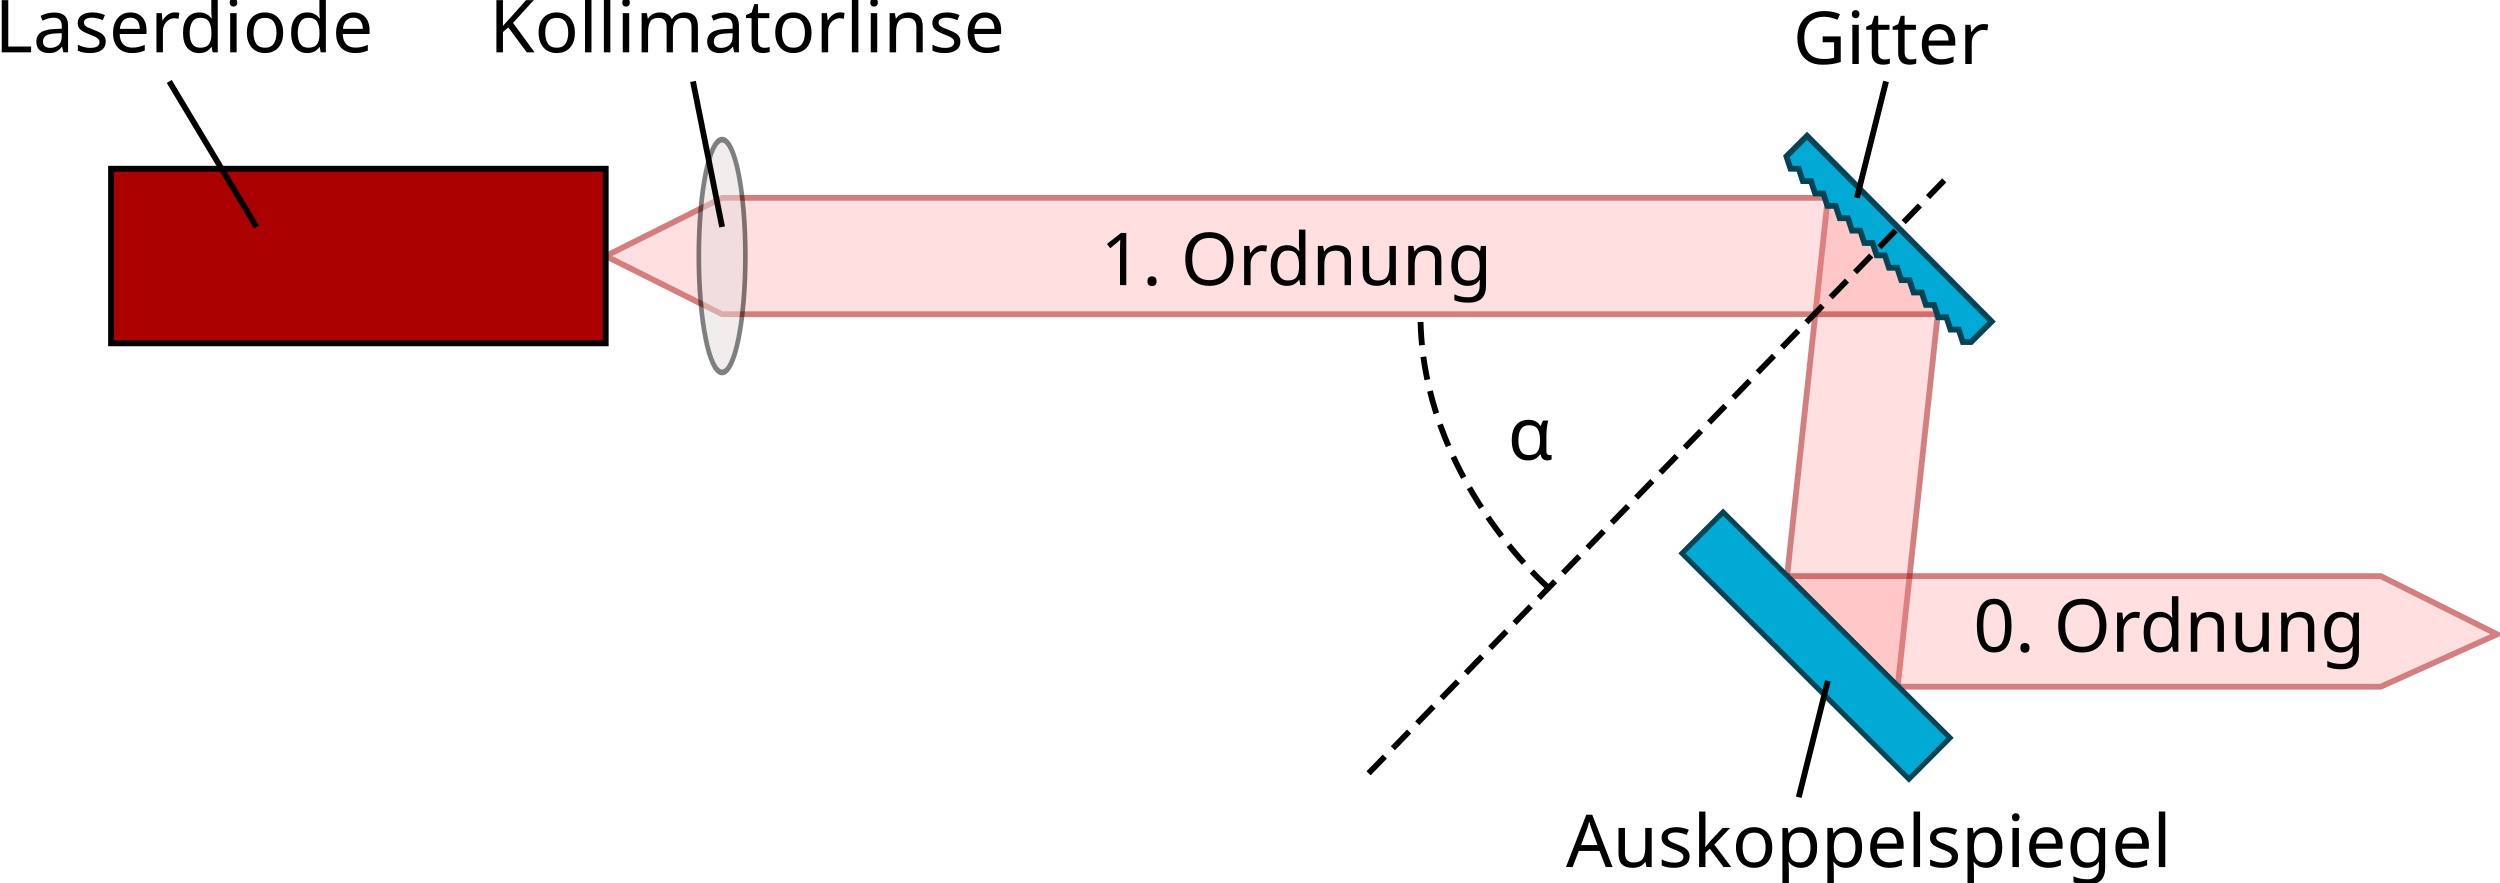
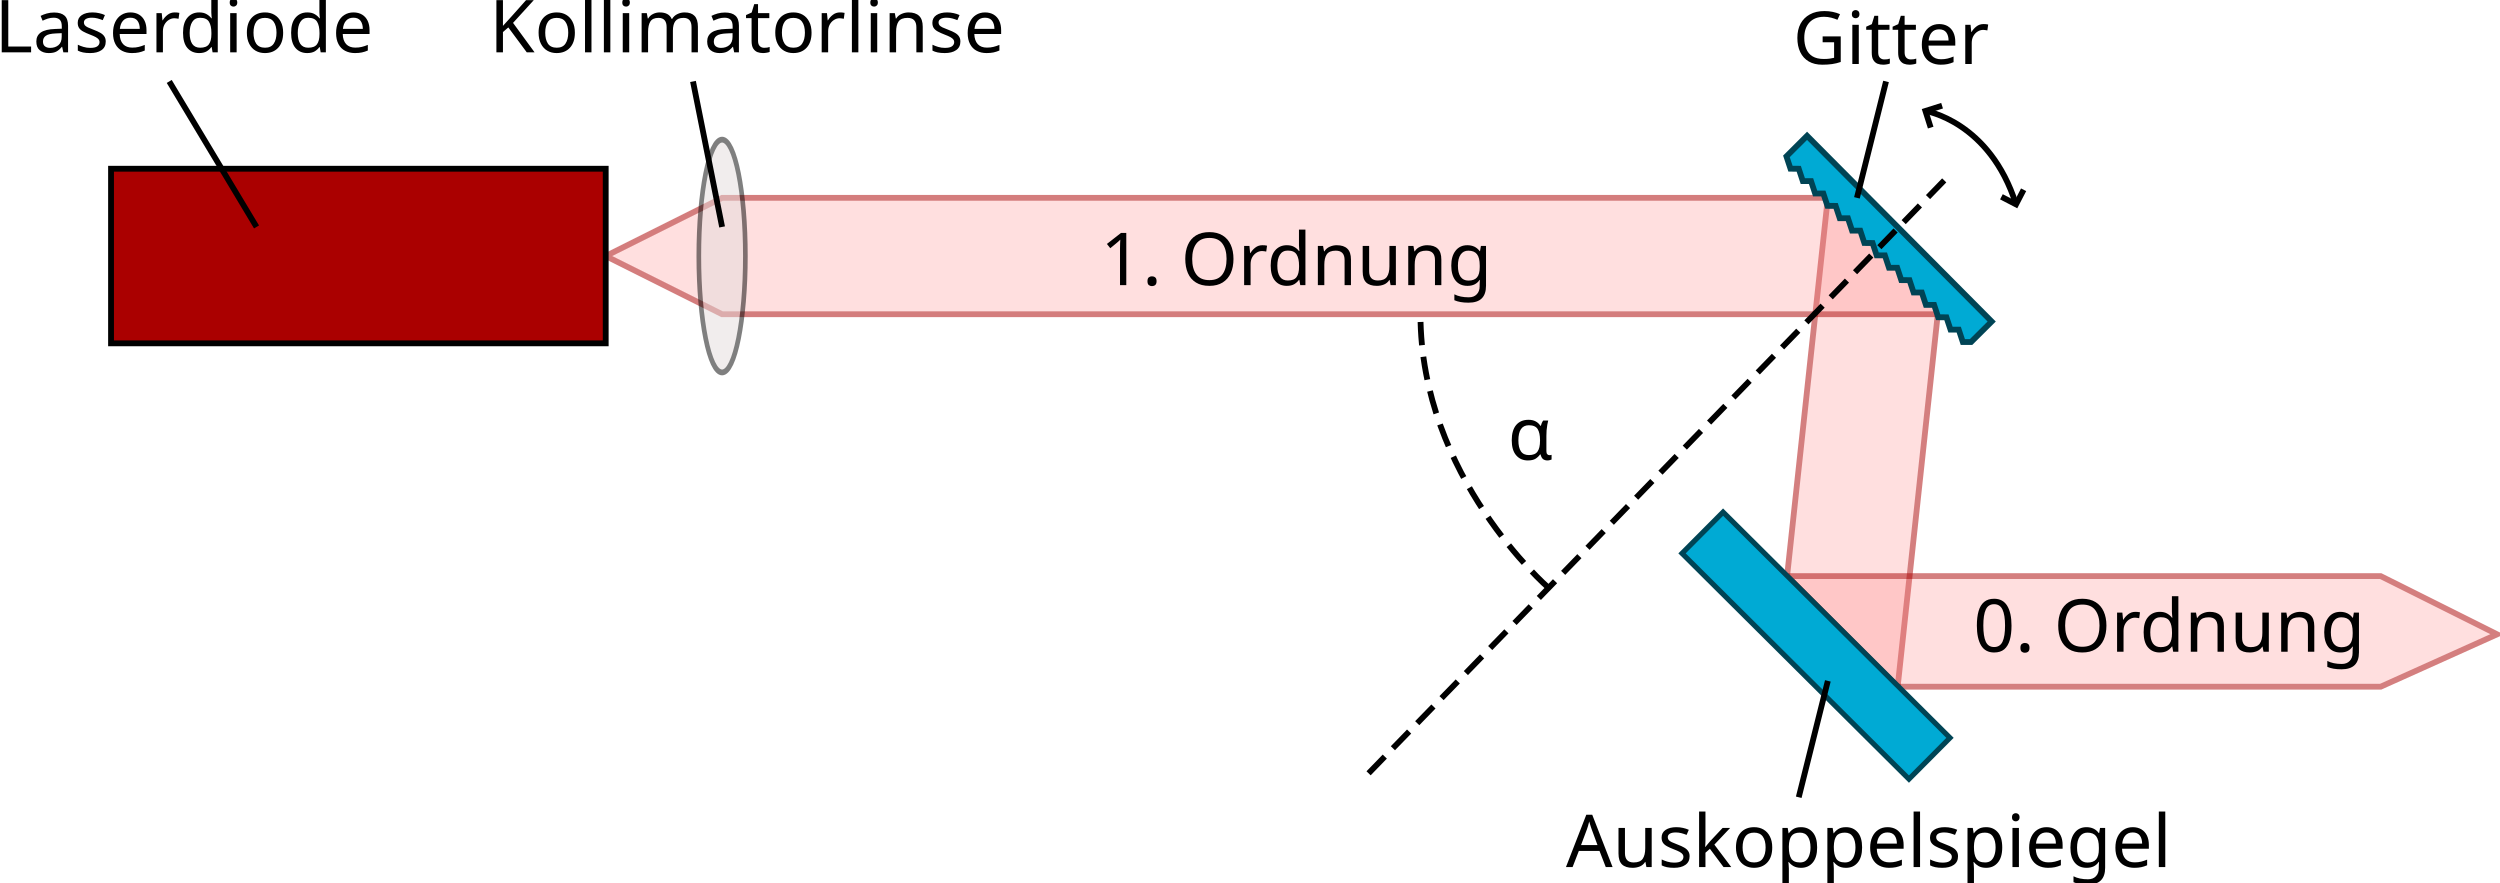
<svg xmlns="http://www.w3.org/2000/svg" width="429.58" height="151.64" id="svg4384" version="1.1">
  <defs id="defs4386" />
  <g id="layer1" transform="translate(-15.2102,-12.97068)">
    <text xml:space="preserve" style="font-size:12.567px;font-style:normal;font-weight:normal;line-height:125%;letter-spacing:0px;word-spacing:0px;fill:#000000;fill-opacity:1;stroke:none;font-family:Sans" x="99.29" y="21.966" id="text3986-6-7">
      <tspan id="tspan3988-6-6" x="99.29" y="21.966">Kollimatorlinse</tspan>
    </text>
    <path style="opacity:0.5;fill:#ff8181;fill-opacity:0.498;stroke:#aa0000;stroke-width:1px;stroke-linecap:butt;stroke-linejoin:miter;stroke-opacity:1" d="m 329.29,46.966 -7,65 19,19 7,-65 z" id="path4017" />
    <path style="opacity:0.5;fill:#ff8181;fill-opacity:0.498;stroke:#aa0000;stroke-width:1px;stroke-linecap:butt;stroke-linejoin:miter;stroke-opacity:1" d="m 322.29,111.966 102,0 20,10 -20,9 -83,0 z" id="path4019" />
    <path style="opacity:0.51;fill:#ff8181;fill-opacity:0.498;stroke:#aa0000;stroke-width:1px;stroke-linecap:butt;stroke-linejoin:miter;stroke-opacity:1" d="m 119.29,56.966 20,-10 190,0 20,20 -210,0 z" id="path4011" />
    <rect style="fill:#aa0000;fill-rule:evenodd;stroke:#000000;stroke-width:1px;stroke-linecap:butt;stroke-linejoin:miter;stroke-opacity:1" id="rect2987" width="85" height="30" x="34.29" y="41.966" />
    <path style="opacity:0.5;fill:#e3dbdb;stroke:#000000;stroke-width:1;stroke-miterlimit:4;stroke-opacity:1;stroke-dasharray:none" id="path3759" d="m 130,37.362 c 0,11.046 -2.239,20 -5,20 -2.761,0 -5,-8.954 -5,-20 0,-11.046 2.239,-20 5,-20 2.761,0 5,8.954 5,20 z" transform="matrix(0.8,0,0,1,39.28979,19.604)" />
    <path style="fill:#00aad4;fill-opacity:1;stroke:#004455;stroke-width:1px;stroke-linecap:butt;stroke-linejoin:miter;stroke-opacity:1" d="m 322.175,39.839 0.701,2.123 1.414,0.004 0.701,2.123 1.414,0.004 0.701,2.123 1.414,0.004 0.701,2.123 1.414,0.004 0.701,2.123 1.414,0.004 0.701,2.123 1.414,0.004 0.701,2.123 1.414,0.004 0.701,2.123 1.414,0.004 0.701,2.123 1.414,0.004 0.701,2.123 1.414,0.004 0.701,2.123 1.414,0.004 0.701,2.123 1.414,0.004 0.701,2.123 1.414,0.004 0.701,2.123 1.414,0.004 0.701,2.123 1.414,0.004 3.546,-3.525 -31.726,-31.914 z" id="path3767" />
    <text xml:space="preserve" style="font-size:12.567px;font-style:normal;font-weight:normal;line-height:125%;letter-spacing:0px;word-spacing:0px;fill:#000000;fill-opacity:1;stroke:none;font-family:Sans" x="204.29" y="61.966" id="text3986">
      <tspan id="tspan3988" x="204.29" y="61.966">1. Ordnung</tspan>
    </text>
    <text xml:space="preserve" style="font-size:12.567px;font-style:normal;font-weight:normal;line-height:125%;letter-spacing:0px;word-spacing:0px;fill:#000000;fill-opacity:1;stroke:none;font-family:Sans" x="354.29" y="124.966" id="text3986-7">
      <tspan id="tspan3988-9" x="354.29" y="124.966">0. Ordnung</tspan>
    </text>
    <rect style="fill:#00aad4;fill-opacity:1;stroke:#004455;stroke-width:0.894;stroke-miterlimit:4;stroke-opacity:1;stroke-dasharray:none" id="rect4021" width="55" height="10" x="291.895" y="-147.961" transform="matrix(0.708946,0.7052627,-0.7052627,0.708946,0,0)" />
    <path style="fill:none;stroke:#000000;stroke-width:1;stroke-linecap:butt;stroke-linejoin:miter;stroke-miterlimit:4;stroke-opacity:1;stroke-dasharray:4, 2;stroke-dashoffset:0" d="m 349.29,43.966 -100,103" id="path4023" />
    <path style="fill:none;stroke:#000000;stroke-width:1;stroke-linecap:butt;stroke-linejoin:miter;stroke-miterlimit:4;stroke-opacity:1;stroke-dasharray:4, 2;stroke-dashoffset:0" d="m 281.29,113.966 c 0,0 -22,-19 -22,-47" id="path4036" />
    <text xml:space="preserve" style="font-size:12.567px;font-style:normal;font-weight:normal;line-height:125%;letter-spacing:0px;word-spacing:0px;fill:#000000;fill-opacity:1;stroke:none;font-family:Sans" x="274.29" y="91.966" id="text3986-9">
      <tspan id="tspan3988-0" x="274.29" y="91.966">α</tspan>
    </text>
    <path style="fill:none;stroke:#000000;stroke-width:1px;stroke-linecap:butt;stroke-linejoin:miter;stroke-opacity:1" d="m 59.29,51.966 -15,-25" id="path4069" />
    <text xml:space="preserve" style="font-size:12.567px;font-style:normal;font-weight:normal;line-height:125%;letter-spacing:0px;word-spacing:0px;fill:#000000;fill-opacity:1;stroke:none;font-family:Sans" x="14.29" y="21.966" id="text3986-6">
      <tspan id="tspan3988-6" x="14.29" y="21.966">Laserdiode</tspan>
    </text>
    <path style="fill:none;stroke:#000000;stroke-width:1px;stroke-linecap:butt;stroke-linejoin:miter;stroke-opacity:1" d="m 139.29,51.966 -5,-25" id="path4069-1" />
    <text xml:space="preserve" style="font-size:12.567px;font-style:normal;font-weight:normal;line-height:125%;letter-spacing:0px;word-spacing:0px;fill:#000000;fill-opacity:1;stroke:none;font-family:Sans" x="323.29" y="23.966" id="text3986-6-7-9">
      <tspan id="tspan3988-6-6-3" x="323.29" y="23.966">Gitter</tspan>
    </text>
    <path style="fill:none;stroke:#000000;stroke-width:1px;stroke-linecap:butt;stroke-linejoin:miter;stroke-opacity:1" d="m 334.29,46.966 5,-20" id="path4069-1-2" />
    <path style="fill:none;stroke:#000000;stroke-width:1px;stroke-linecap:butt;stroke-linejoin:miter;stroke-opacity:1" d="m 324.29,149.966 5,-20" id="path4069-1-2-3" />
    <text xml:space="preserve" style="font-size:12.567px;font-style:normal;font-weight:normal;line-height:125%;letter-spacing:0px;word-spacing:0px;fill:#000000;fill-opacity:1;stroke:none;font-family:Sans" x="284.29" y="161.966" id="text3986-6-7-9-6">
      <tspan id="tspan3988-6-6-3-2" x="284.29" y="161.966">Auskoppelspiegel</tspan>
    </text>
+     <g id="g4176-1" transform="matrix(0.9534196,-0.3016473,0.3016473,0.9534196,-131.6581,96.79412)">
+       <path id="path4170-7" d="m 475,82.362 c 0,0 10,5 10,20" style="fill:none;stroke:#000000;stroke-width:1px;stroke-linecap:butt;stroke-linejoin:miter;stroke-opacity:1" />
+       <path id="path4172-4" d="m 478,82.362 -3,0 0,3" style="fill:none;stroke:#000000;stroke-width:1px;stroke-linecap:butt;stroke-linejoin:miter;stroke-opacity:1" />
+       <path id="path4174-0" d="m 487,100.362 -2,2 -2,-2" style="fill:none;stroke:#000000;stroke-width:1px;stroke-linecap:butt;stroke-linejoin:miter;stroke-opacity:1" />
+     </g>
  </g>
</svg>
